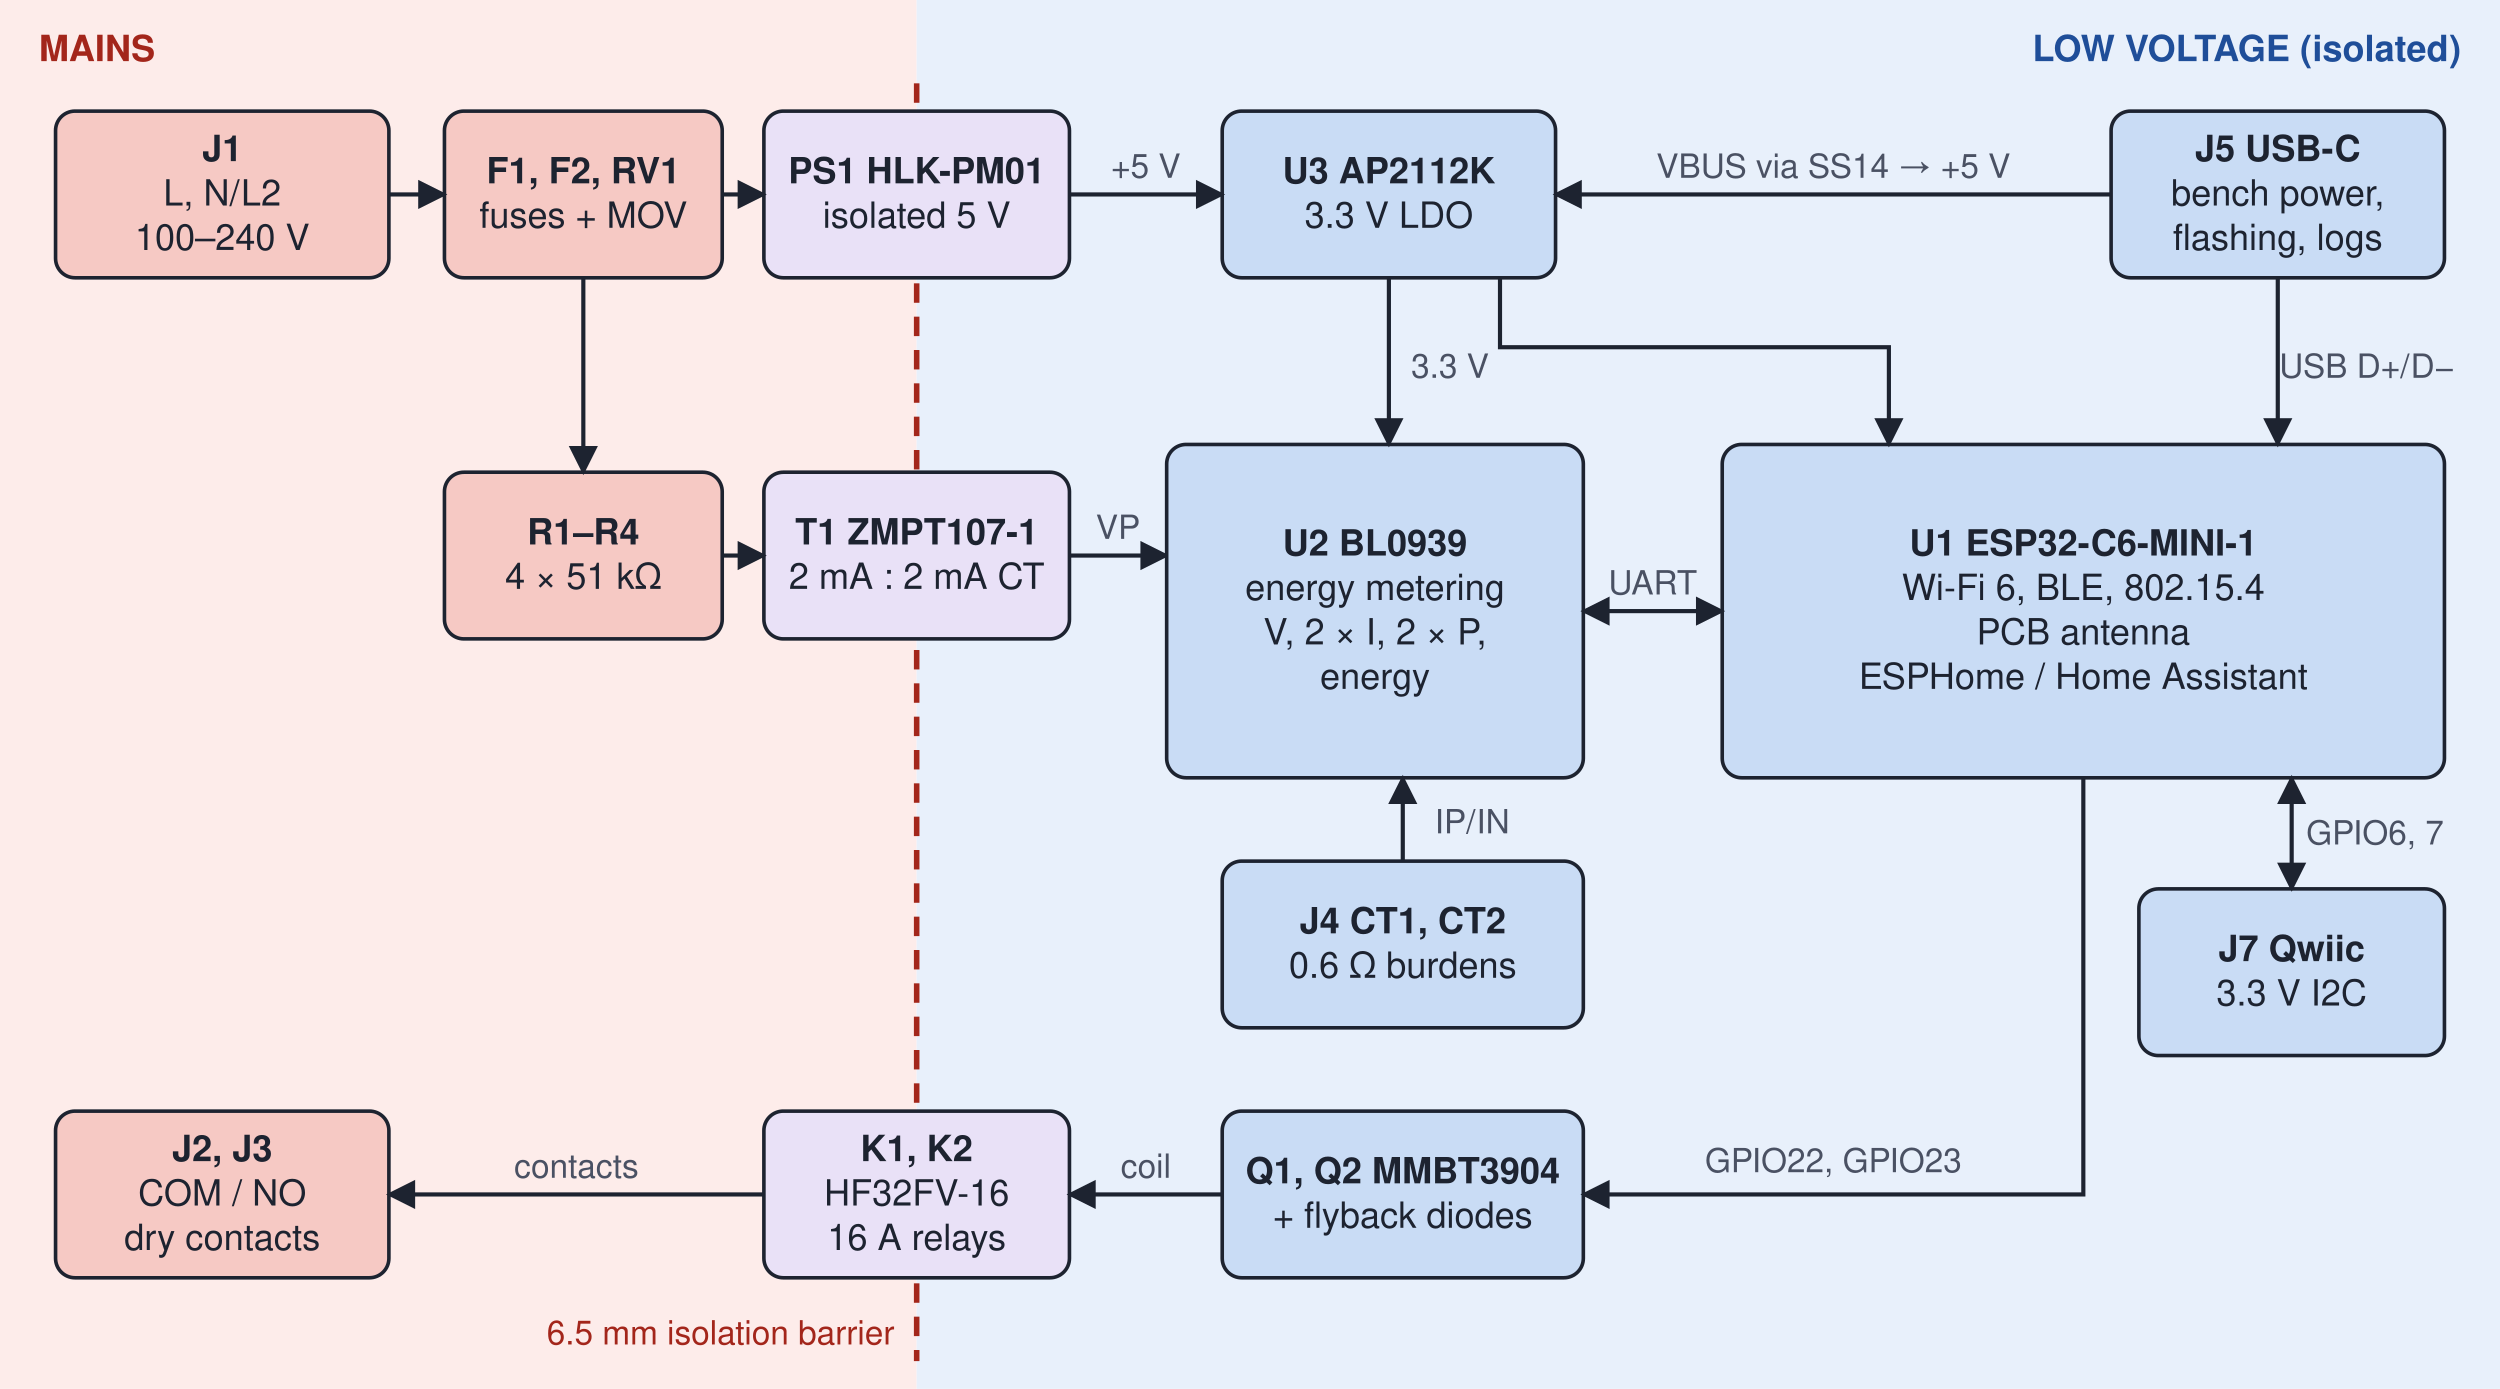
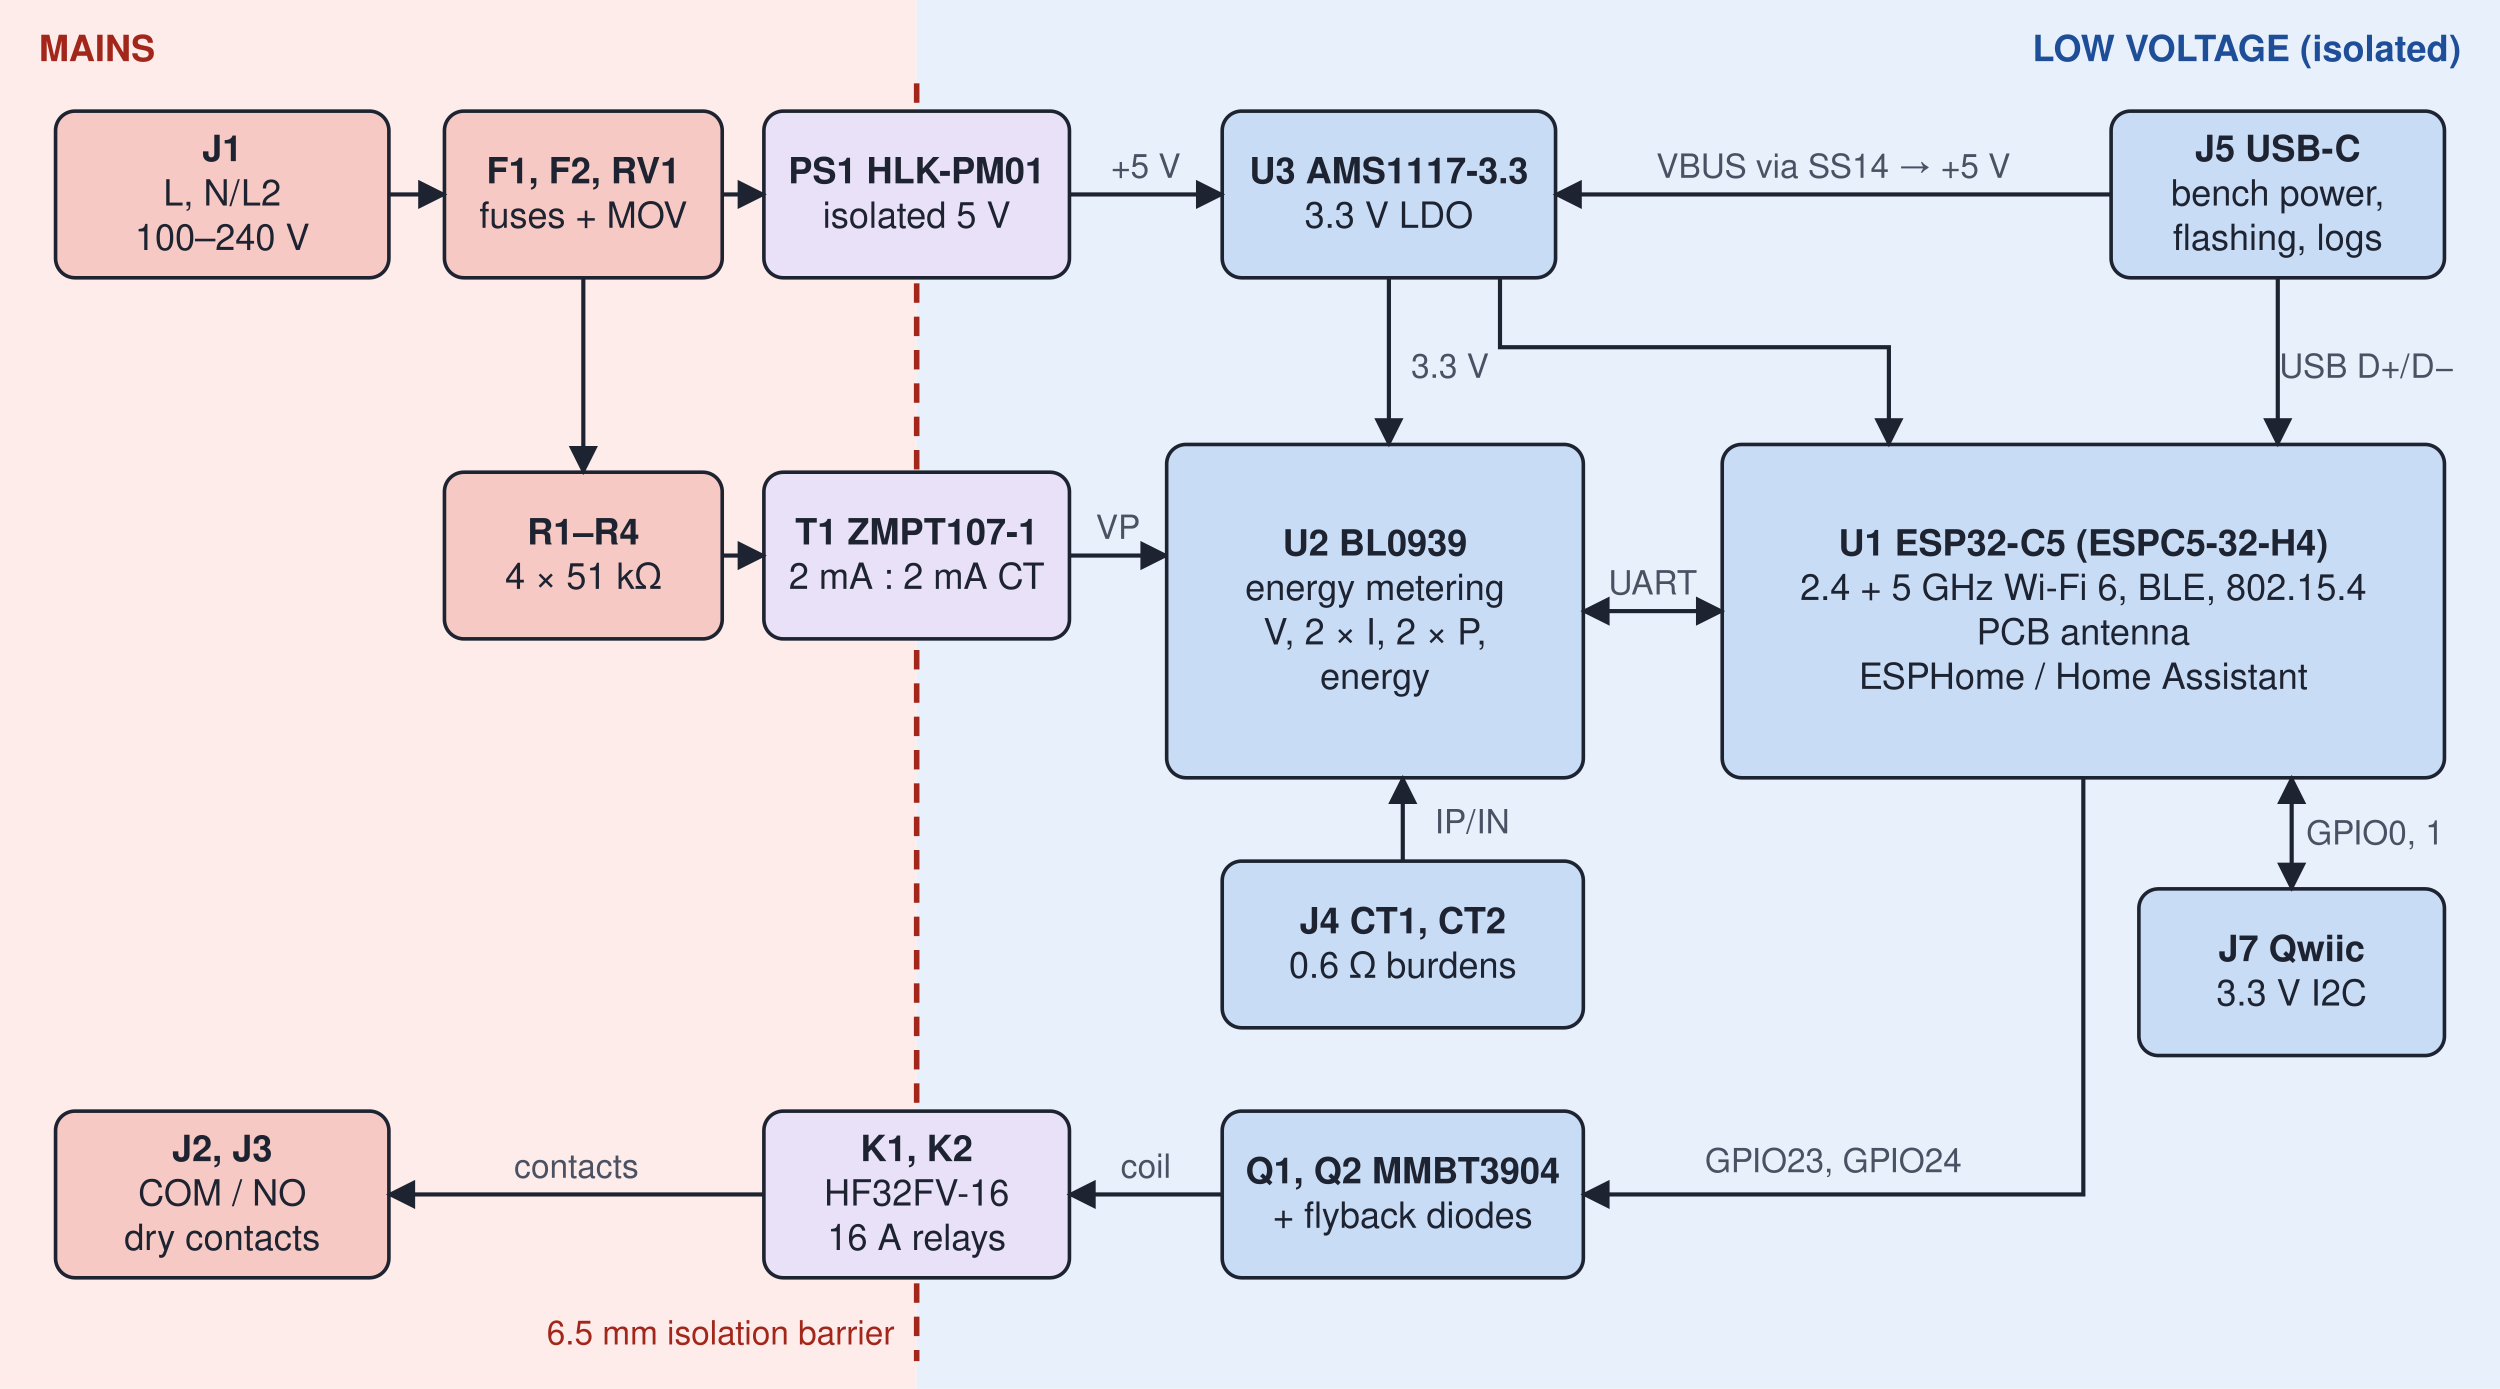
<svg xmlns="http://www.w3.org/2000/svg" viewBox="0 0 900 500" width="900" height="500" font-family="Helvetica, Arial, sans-serif" font-size="13" fill="#1d2330">
  <defs>
    <marker id="a1" viewBox="0 0 10 10" refX="9" refY="5" markerWidth="7" markerHeight="7" orient="auto">
      <path d="M0,0 L10,5 L0,10 z" fill="#1d2330" />
    </marker>
    <marker id="a0" viewBox="0 0 10 10" refX="1" refY="5" markerWidth="7" markerHeight="7" orient="auto">
      <path d="M10,0 L0,5 L10,10 z" fill="#1d2330" />
    </marker>
  </defs>
  <rect width="330" height="500" fill="#fdecea" />
  <rect x="330" width="570" height="500" fill="#e8f0fb" />
  <text x="14" y="22" font-weight="700" fill="#a3261b">MAINS</text>
  <text x="886" y="22" text-anchor="end" font-weight="700" fill="#1f4e99">LOW VOLTAGE (isolated)</text>
  <line x1="330" y1="30" x2="330" y2="490" stroke="#a3261b" stroke-width="2" stroke-dasharray="7 5" />
  <text x="322" y="484" text-anchor="end" font-size="12" fill="#a3261b">6.5 mm isolation barrier</text>
  <rect x="20" y="40" width="120" height="60" rx="7" fill="#f6c9c4" stroke="#1d2330" stroke-width="1.3" />
  <text x="80.0" y="58.0" text-anchor="middle" font-weight="600">J1</text>
  <text x="80.0" y="74.0" text-anchor="middle" font-weight="400">L, N/L2</text>
  <text x="80.0" y="90.0" text-anchor="middle" font-weight="400">100–240 V</text>
  <rect x="160" y="40" width="100" height="60" rx="7" fill="#f6c9c4" stroke="#1d2330" stroke-width="1.3" />
  <text x="210.0" y="66.0" text-anchor="middle" font-weight="600">F1, F2, RV1</text>
  <text x="210.0" y="82.0" text-anchor="middle" font-weight="400">fuses + MOV</text>
  <rect x="275" y="40" width="110" height="60" rx="7" fill="#e9e1f7" stroke="#1d2330" stroke-width="1.3" />
  <text x="330.0" y="66.0" text-anchor="middle" font-weight="600">PS1 HLK-PM01</text>
  <text x="330.0" y="82.0" text-anchor="middle" font-weight="400">isolated 5 V</text>
  <rect x="440" y="40" width="120" height="60" rx="7" fill="#c9dcf5" stroke="#1d2330" stroke-width="1.3" />
-   <text x="500.0" y="66.0" text-anchor="middle" font-weight="600">U3 AP2112K</text>
+   <text x="500.0" y="66.0" text-anchor="middle" font-weight="600">U3 AMS1117-3.3</text>
  <text x="500.0" y="82.0" text-anchor="middle" font-weight="400">3.3 V LDO</text>
  <rect x="760" y="40" width="120" height="60" rx="7" fill="#c9dcf5" stroke="#1d2330" stroke-width="1.3" />
  <text x="820.0" y="58.0" text-anchor="middle" font-weight="600">J5 USB-C</text>
  <text x="820.0" y="74.0" text-anchor="middle" font-weight="400">bench power,</text>
  <text x="820.0" y="90.0" text-anchor="middle" font-weight="400">flashing, logs</text>
  <polyline points="140,70 160,70" fill="none" stroke="#1d2330" stroke-width="1.5" marker-end="url(#a1)" />
  <polyline points="260,70 275,70" fill="none" stroke="#1d2330" stroke-width="1.5" marker-end="url(#a1)" />
  <polyline points="385,70 440,70" fill="none" stroke="#1d2330" stroke-width="1.5" marker-end="url(#a1)" />
  <text x="412.5" y="64.0" text-anchor="middle" font-size="12" fill="#4a5163">+5 V</text>
  <polyline points="760,70 560,70" fill="none" stroke="#1d2330" stroke-width="1.5" marker-end="url(#a1)" />
  <text x="660.0" y="64.0" text-anchor="middle" font-size="12" fill="#4a5163">VBUS via SS14 → +5 V</text>
  <rect x="160" y="170" width="100" height="60" rx="7" fill="#f6c9c4" stroke="#1d2330" stroke-width="1.3" />
  <text x="210.0" y="196.0" text-anchor="middle" font-weight="600">R1–R4</text>
  <text x="210.0" y="212.0" text-anchor="middle" font-weight="400">4 × 51 kΩ</text>
  <rect x="275" y="170" width="110" height="60" rx="7" fill="#e9e1f7" stroke="#1d2330" stroke-width="1.3" />
  <text x="330.0" y="196.0" text-anchor="middle" font-weight="600">T1 ZMPT107-1</text>
  <text x="330.0" y="212.0" text-anchor="middle" font-weight="400">2 mA : 2 mA CT</text>
  <polyline points="210,100 210,170" fill="none" stroke="#1d2330" stroke-width="1.5" marker-end="url(#a1)" />
  <polyline points="260,200 275,200" fill="none" stroke="#1d2330" stroke-width="1.5" marker-end="url(#a1)" />
  <polyline points="385,200 420,200" fill="none" stroke="#1d2330" stroke-width="1.5" marker-end="url(#a1)" />
  <text x="402.5" y="194.0" text-anchor="middle" font-size="12" fill="#4a5163">VP</text>
  <rect x="420" y="160" width="150" height="120" rx="7" fill="#c9dcf5" stroke="#1d2330" stroke-width="1.3" />
  <text x="495.0" y="200.0" text-anchor="middle" font-weight="600">U2 BL0939</text>
  <text x="495.0" y="216.0" text-anchor="middle" font-weight="400">energy metering</text>
  <text x="495.0" y="232.0" text-anchor="middle" font-weight="400">V, 2 × I, 2 × P,</text>
  <text x="495.0" y="248.0" text-anchor="middle" font-weight="400">energy</text>
  <rect x="620" y="160" width="260" height="120" rx="7" fill="#c9dcf5" stroke="#1d2330" stroke-width="1.3" />
-   <text x="750.0" y="200.0" text-anchor="middle" font-weight="600">U1 ESP32-C6-MINI-1</text>
-   <text x="750.0" y="216.0" text-anchor="middle" font-weight="400">Wi-Fi 6, BLE, 802.15.4</text>
+   <text x="750.0" y="200.0" text-anchor="middle" font-weight="600">U1 ESP32-C5 (ESPC5-32-H4)</text>
+   <text x="750.0" y="216.0" text-anchor="middle" font-weight="400">2.4 + 5 GHz Wi-Fi 6, BLE, 802.15.4</text>
  <text x="750.0" y="232.0" text-anchor="middle" font-weight="400">PCB antenna</text>
  <text x="750.0" y="248.0" text-anchor="middle" font-weight="400">ESPHome / Home Assistant</text>
  <polyline points="500,100 500,160" fill="none" stroke="#1d2330" stroke-width="1.5" marker-end="url(#a1)" />
  <text x="522" y="136" text-anchor="middle" font-size="12" fill="#4a5163">3.3 V</text>
  <polyline points="540,100 540,125 680,125 680,160" fill="none" stroke="#1d2330" stroke-width="1.5" marker-end="url(#a1)" />
  <polyline points="820,100 820,160" fill="none" stroke="#1d2330" stroke-width="1.5" marker-end="url(#a1)" />
  <text x="852" y="136" text-anchor="middle" font-size="12" fill="#4a5163">USB D+/D−</text>
  <polyline points="570,220 620,220" fill="none" stroke="#1d2330" stroke-width="1.5" marker-end="url(#a1)" marker-start="url(#a0)" />
  <text x="595.0" y="214.0" text-anchor="middle" font-size="12" fill="#4a5163">UART</text>
  <rect x="440" y="310" width="130" height="60" rx="7" fill="#c9dcf5" stroke="#1d2330" stroke-width="1.3" />
  <text x="505.0" y="336.0" text-anchor="middle" font-weight="600">J4 CT1, CT2</text>
  <text x="505.0" y="352.0" text-anchor="middle" font-weight="400">0.6 Ω burdens</text>
  <polyline points="505,310 505,280" fill="none" stroke="#1d2330" stroke-width="1.5" marker-end="url(#a1)" />
  <text x="530" y="300" text-anchor="middle" font-size="12" fill="#4a5163">IP/IN</text>
  <rect x="770" y="320" width="110" height="60" rx="7" fill="#c9dcf5" stroke="#1d2330" stroke-width="1.3" />
  <text x="825.0" y="346.0" text-anchor="middle" font-weight="600">J7 Qwiic</text>
  <text x="825.0" y="362.0" text-anchor="middle" font-weight="400">3.3 V I2C</text>
  <polyline points="825,280 825,320" fill="none" stroke="#1d2330" stroke-width="1.5" marker-end="url(#a1)" marker-start="url(#a0)" />
-   <text x="855" y="304" text-anchor="middle" font-size="12" fill="#4a5163">GPIO6, 7</text>
+   <text x="855" y="304" text-anchor="middle" font-size="12" fill="#4a5163">GPIO0, 1</text>
  <rect x="20" y="400" width="120" height="60" rx="7" fill="#f6c9c4" stroke="#1d2330" stroke-width="1.3" />
  <text x="80.0" y="418.0" text-anchor="middle" font-weight="600">J2, J3</text>
  <text x="80.0" y="434.0" text-anchor="middle" font-weight="400">COM / NO</text>
  <text x="80.0" y="450.0" text-anchor="middle" font-weight="400">dry contacts</text>
  <rect x="275" y="400" width="110" height="60" rx="7" fill="#e9e1f7" stroke="#1d2330" stroke-width="1.3" />
  <text x="330.0" y="418.0" text-anchor="middle" font-weight="600">K1, K2</text>
  <text x="330.0" y="434.0" text-anchor="middle" font-weight="400">HF32FV-16</text>
  <text x="330.0" y="450.0" text-anchor="middle" font-weight="400">16 A relays</text>
  <rect x="440" y="400" width="130" height="60" rx="7" fill="#c9dcf5" stroke="#1d2330" stroke-width="1.3" />
  <text x="505.0" y="426.0" text-anchor="middle" font-weight="600">Q1, Q2 MMBT3904</text>
  <text x="505.0" y="442.0" text-anchor="middle" font-weight="400">+ flyback diodes</text>
  <polyline points="750,280 750,430 570,430" fill="none" stroke="#1d2330" stroke-width="1.5" marker-end="url(#a1)" />
-   <text x="660" y="422" text-anchor="middle" font-size="12" fill="#4a5163">GPIO22, GPIO23</text>
+   <text x="660" y="422" text-anchor="middle" font-size="12" fill="#4a5163">GPIO23, GPIO24</text>
  <polyline points="440,430 385,430" fill="none" stroke="#1d2330" stroke-width="1.5" marker-end="url(#a1)" />
  <text x="412.5" y="424.0" text-anchor="middle" font-size="12" fill="#4a5163">coil</text>
  <polyline points="275,430 140,430" fill="none" stroke="#1d2330" stroke-width="1.5" marker-end="url(#a1)" />
  <text x="207.5" y="424.0" text-anchor="middle" font-size="12" fill="#4a5163">contacts</text>
</svg>
